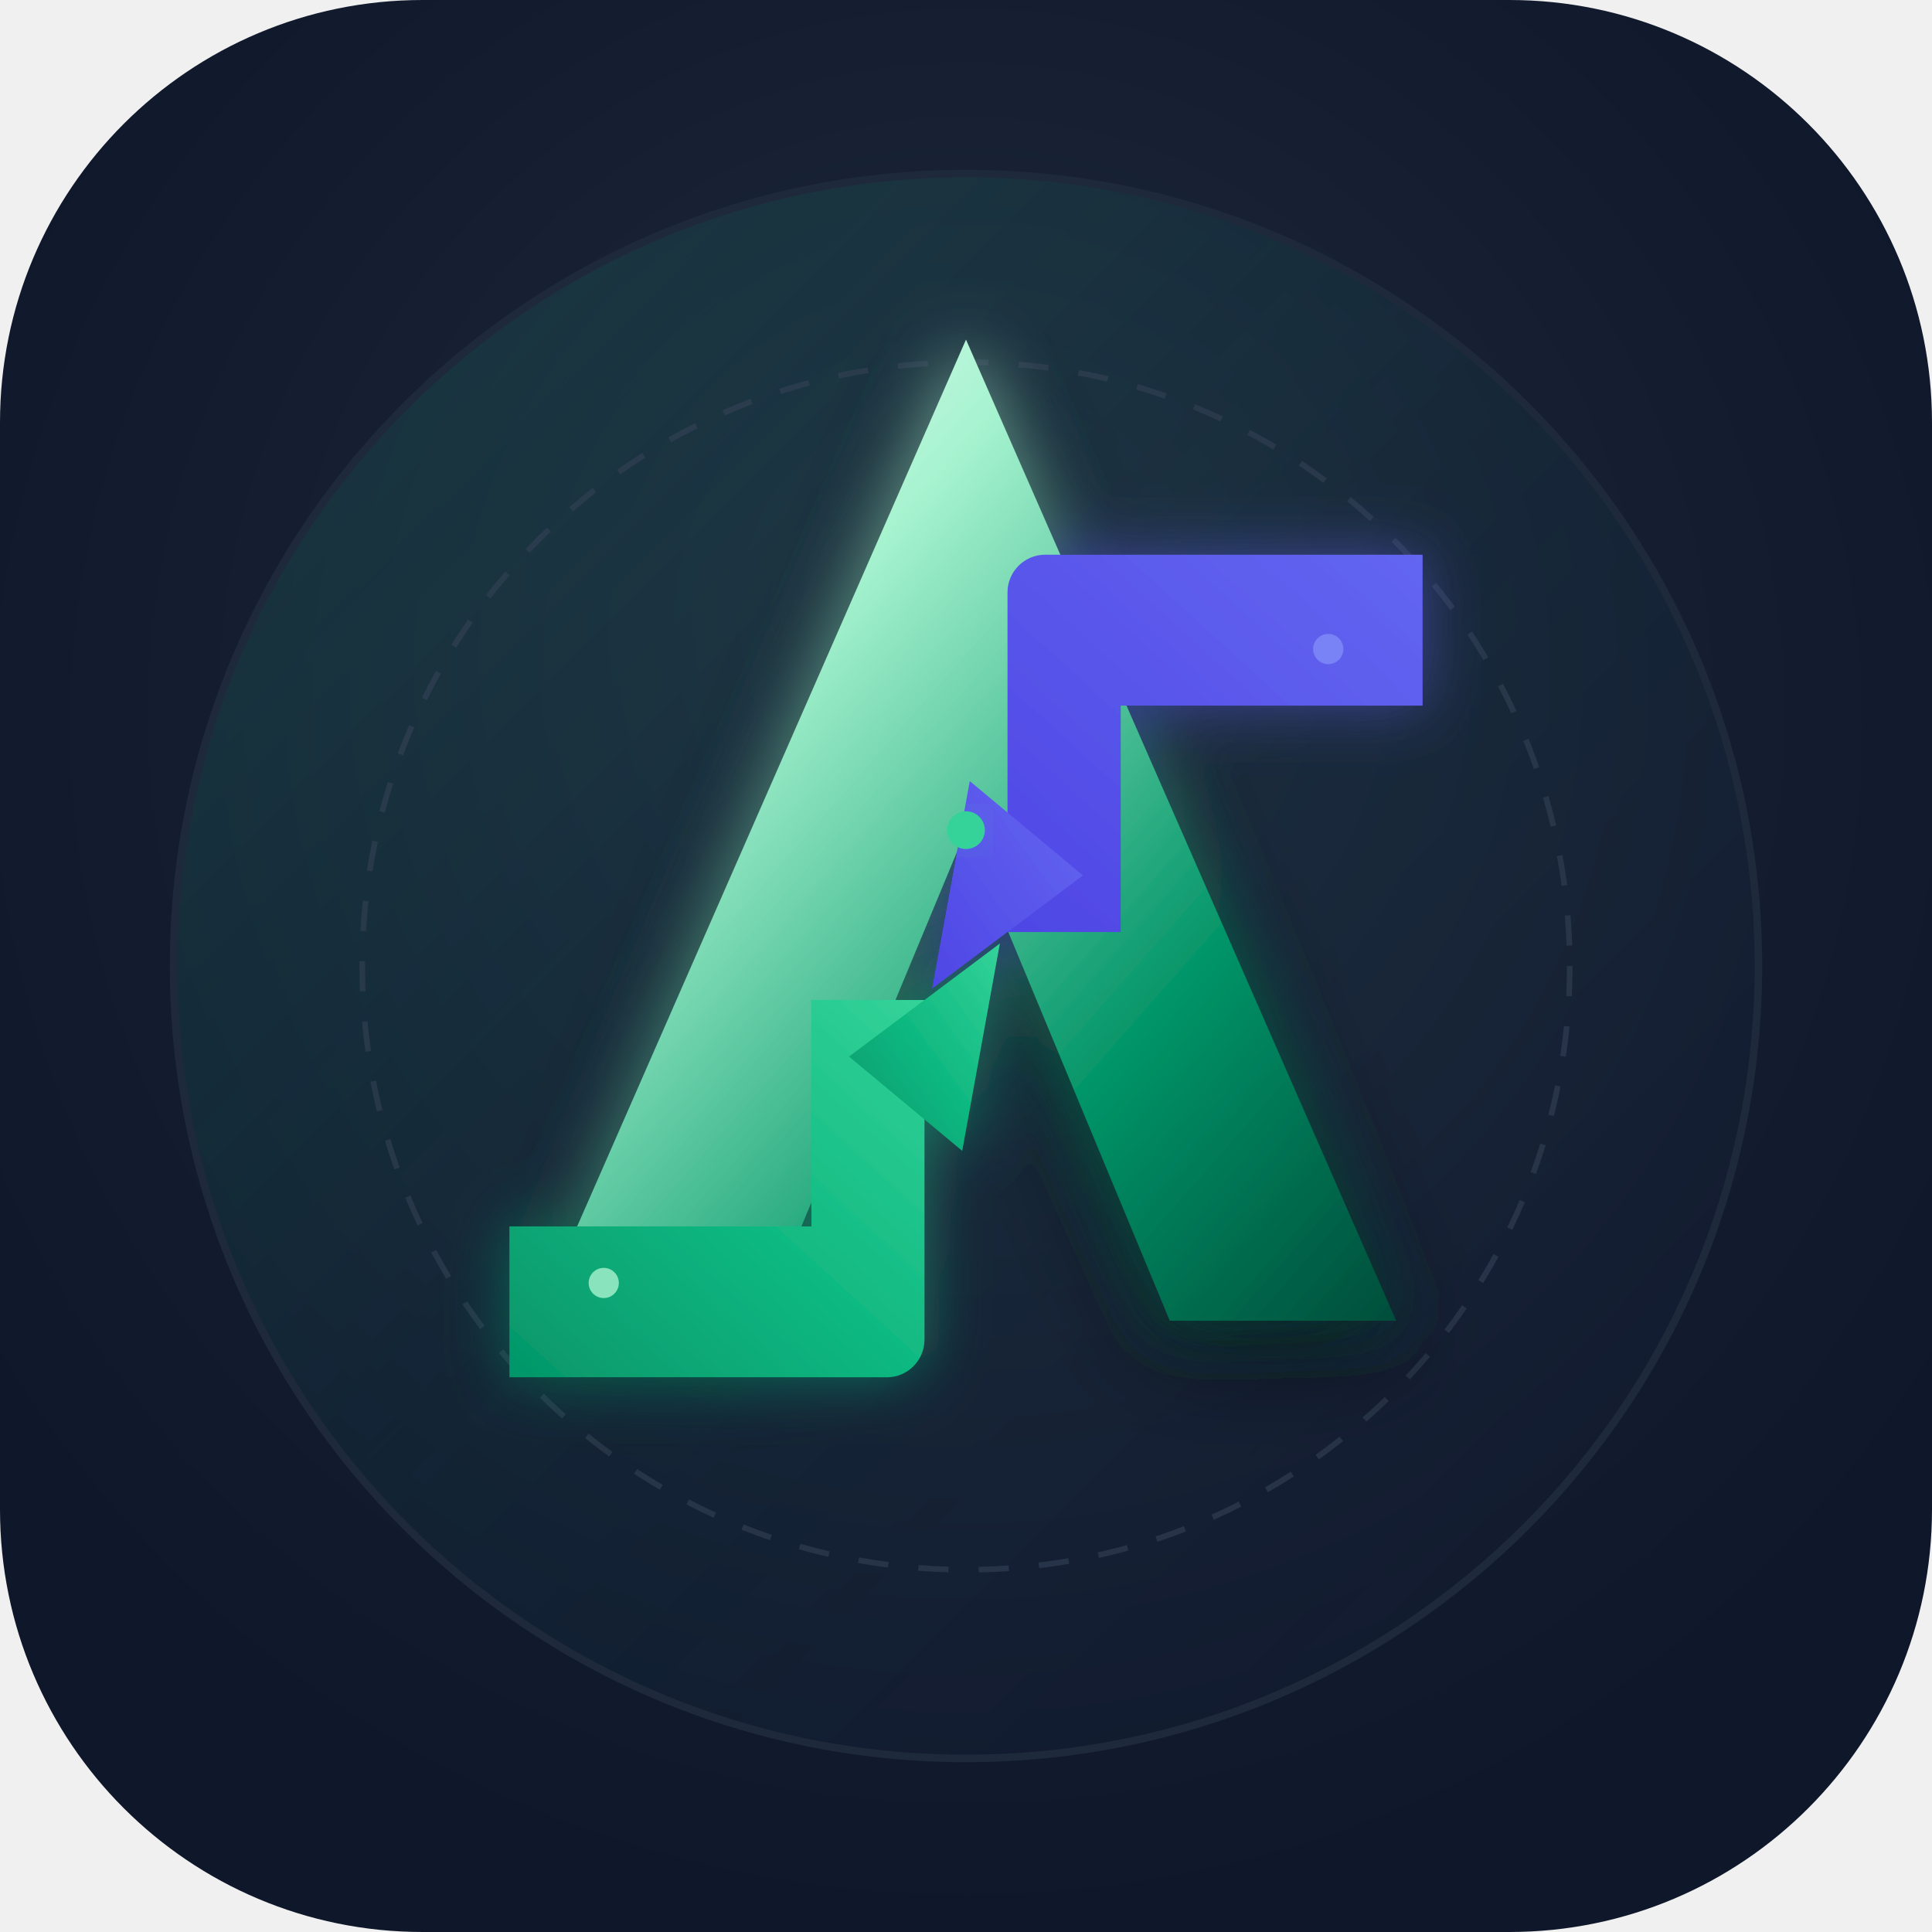
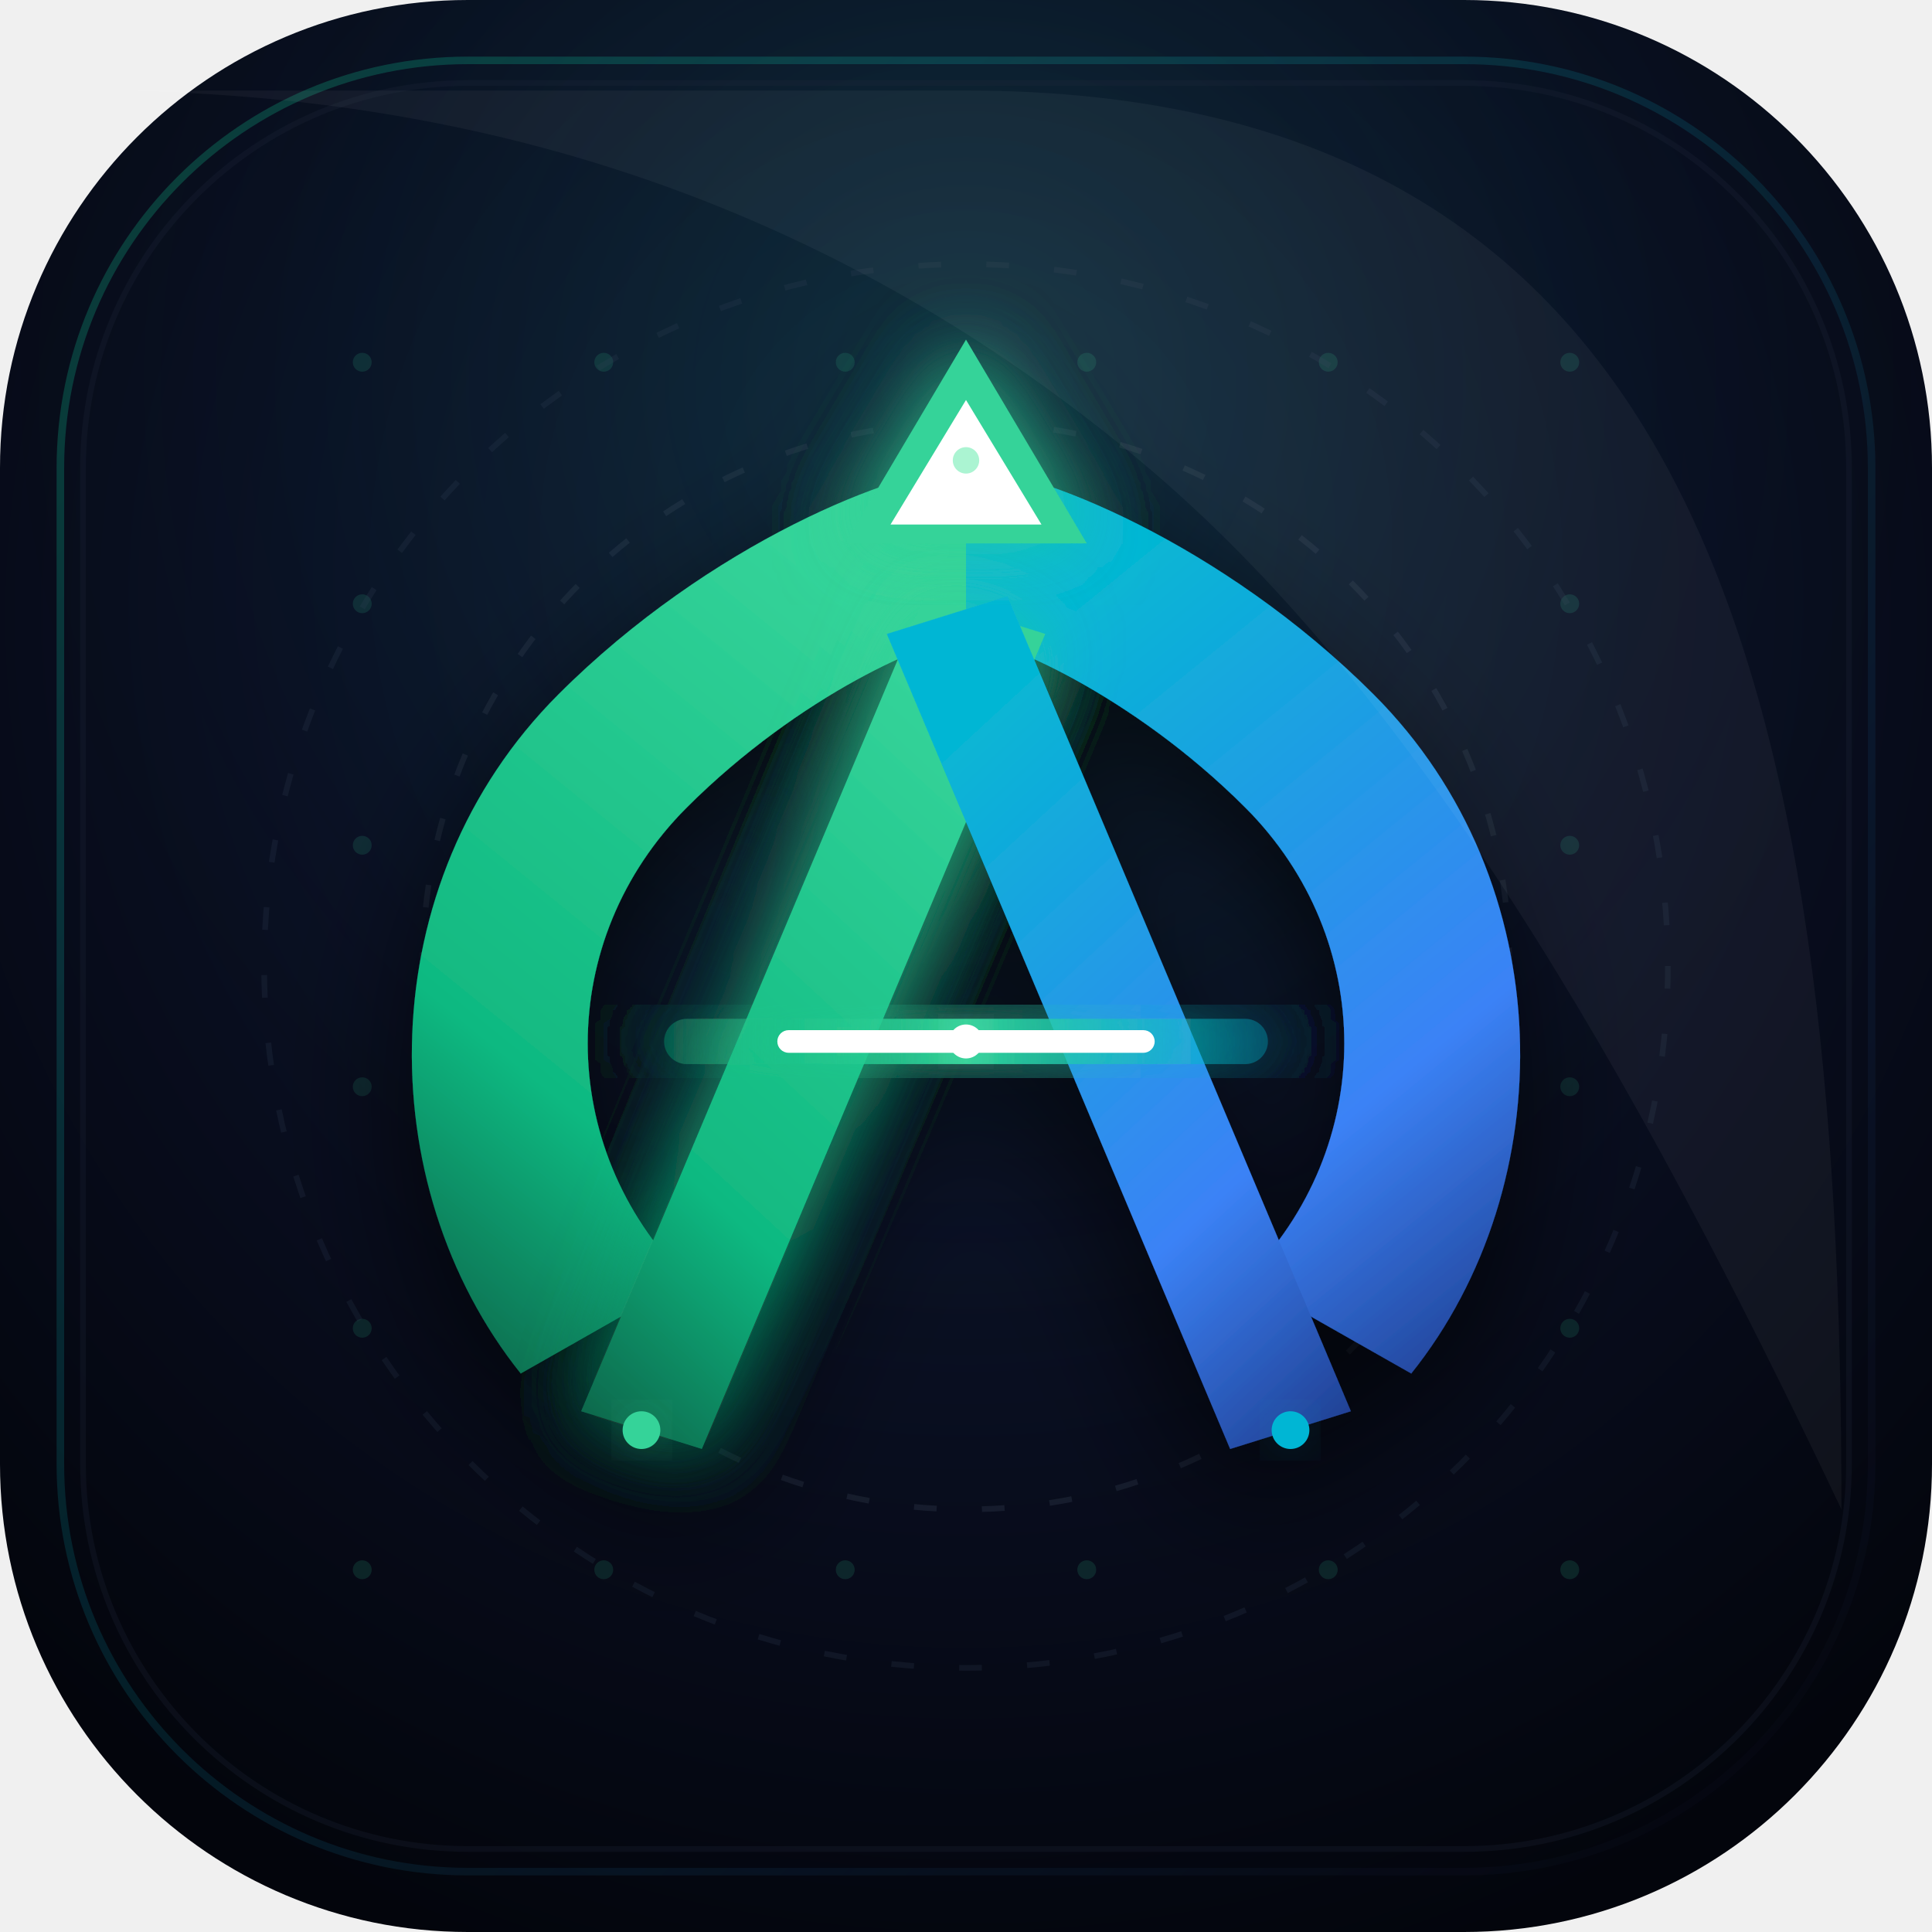
<svg xmlns="http://www.w3.org/2000/svg" viewBox="0 0 512 512" width="512" height="512">
  <defs>
-     <radialGradient id="bgGrad" cx="50%" cy="40%" r="60%" fx="50%" fy="30%">
-       <stop offset="0%" stop-color="#1e293b" />
-       <stop offset="100%" stop-color="#0f172a" />
+     <radialGradient id="spaceBg" cx="50%" cy="35%" r="70%" fx="50%" fy="25%">
+       <stop offset="0%" stop-color="#111c38" />
+       <stop offset="50%" stop-color="#0a1024" />
+       <stop offset="100%" stop-color="#03050c" />
    </radialGradient>
-     <linearGradient id="glowGrad" x1="0%" y1="0%" x2="100%" y2="100%">
-       <stop offset="0%" stop-color="#34d399" stop-opacity="0.15" />
-       <stop offset="50%" stop-color="#14b8a6" stop-opacity="0.05" />
+     <linearGradient id="ringGrad" x1="0%" y1="0%" x2="100%" y2="100%">
+       <stop offset="0%" stop-color="#10b981" stop-opacity="0.35" />
+       <stop offset="50%" stop-color="#06b6d4" stop-opacity="0.15" />
      <stop offset="100%" stop-color="#6366f1" stop-opacity="0" />
    </linearGradient>
-     <linearGradient id="metalGrad" x1="0%" y1="0%" x2="100%" y2="100%">
-       <stop offset="0%" stop-color="#ffffff" />
-       <stop offset="30%" stop-color="#a7f3d0" />
-       <stop offset="70%" stop-color="#059669" />
-       <stop offset="100%" stop-color="#064e3b" />
-     </linearGradient>
-     <linearGradient id="arrowGrad1" x1="0%" y1="100%" x2="100%" y2="0%">
-       <stop offset="0%" stop-color="#059669" />
-       <stop offset="50%" stop-color="#10b981" />
+     <linearGradient id="emeraldAscent" x1="0%" y1="100%" x2="50%" y2="0%">
+       <stop offset="0%" stop-color="#065f46" />
+       <stop offset="35%" stop-color="#10b981" />
      <stop offset="100%" stop-color="#34d399" />
    </linearGradient>
-     <linearGradient id="arrowGrad2" x1="100%" y1="0%" x2="0%" y2="100%">
-       <stop offset="0%" stop-color="#6366f1" />
-       <stop offset="100%" stop-color="#4f46e5" />
+     <linearGradient id="indigoDescent" x1="100%" y1="100%" x2="50%" y2="0%">
+       <stop offset="0%" stop-color="#1e3a8a" />
+       <stop offset="35%" stop-color="#3b82f6" />
+       <stop offset="100%" stop-color="#06b6d4" />
    </linearGradient>
-     <filter id="shadow" x="-20%" y="-20%" width="140%" height="140%">
-       <feDropShadow dx="0" dy="8" stdDeviation="12" flood-color="#000000" flood-opacity="0.5" />
+     <linearGradient id="mintBridge" x1="0%" y1="0%" x2="100%" y2="0%">
+       <stop offset="0%" stop-color="#10b981" stop-opacity="0.3" />
+       <stop offset="50%" stop-color="#34d399" />
+       <stop offset="100%" stop-color="#06b6d4" stop-opacity="0.3" />
+     </linearGradient>
+     <filter id="heavyShadow" x="-20%" y="-20%" width="140%" height="140%">
+       <feDropShadow dx="0" dy="14" stdDeviation="18" flood-color="#000000" flood-opacity="0.7" />
    </filter>
-     <filter id="neonGlow" x="-20%" y="-20%" width="140%" height="140%">
-       <feGaussianBlur stdDeviation="8" result="blur" />
-       <feComponentTransfer in="blur" result="glow1">
-         <feFuncA type="linear" slope="0.5" />
+     <filter id="neonGlow" x="-30%" y="-30%" width="160%" height="160%">
+       <feGaussianBlur stdDeviation="10" result="blur" />
+       <feComponentTransfer in="blur" result="glow">
+         <feFuncA type="linear" slope="0.75" />
      </feComponentTransfer>
      <feMerge>
-         <feMergeNode in="glow1" />
+         <feMergeNode in="glow" />
        <feMergeNode in="SourceGraphic" />
      </feMerge>
    </filter>
+     <radialGradient id="ambientLight" cx="50%" cy="20%" r="55%">
+       <stop offset="0%" stop-color="#10b981" stop-opacity="0.15" />
+       <stop offset="100%" stop-color="#000000" stop-opacity="0" />
+     </radialGradient>
  </defs>
-   <rect width="512" height="512" rx="112" fill="url(#bgGrad)" />
-   <circle cx="256" cy="256" r="210" fill="url(#glowGrad)" stroke="#1e293b" stroke-width="2" />
-   <circle cx="256" cy="256" r="160" fill="none" stroke="#334155" stroke-dasharray="8 8" stroke-width="1.5" opacity="0.6" />
-   <g filter="url(#neonGlow)">
-     <path d="M 256,90               L 370,350               L 310,350               L 256,220               L 202,350               L 142,350 Z" fill="url(#metalGrad)" filter="url(#shadow)" />
-     <path d="M 120,380               L 220,380               A 10,10 0 0,0 230,370              L 230,280              L 200,280              L 200,340              L 120,340              Z" fill="url(#arrowGrad1)" transform="translate(15, -15)" />
-     <polygon points="250,265 210,295 240,320" fill="url(#arrowGrad1)" transform="translate(15, -15)" />
-     <path d="M 392,132               L 292,132               A 10,10 0 0,0 282,142              L 282,232              L 312,232              L 312,172              L 392,172              Z" fill="url(#arrowGrad2)" transform="translate(-15, 15)" />
-     <polygon points="262,247 302,217 272,192" fill="url(#arrowGrad2)" transform="translate(-15, 15)" />
+   <rect width="512" height="512" rx="124" fill="url(#spaceBg)" />
+   <rect width="512" height="512" rx="124" fill="url(#ambientLight)" />
+   <rect x="16" y="16" width="480" height="480" rx="108" fill="none" stroke="url(#ringGrad)" stroke-width="2" opacity="0.85" />
+   <rect x="22" y="22" width="468" height="468" rx="102" fill="none" stroke="#1e293b" stroke-width="1.5" opacity="0.25" />
+   <g opacity="0.14">
+     <circle cx="96" cy="96" r="2.5" fill="#34d399" />
+     <circle cx="160" cy="96" r="2.5" fill="#34d399" />
+     <circle cx="224" cy="96" r="2.5" fill="#34d399" />
+     <circle cx="288" cy="96" r="2.5" fill="#34d399" />
+     <circle cx="352" cy="96" r="2.5" fill="#34d399" />
+     <circle cx="416" cy="96" r="2.5" fill="#34d399" />
+     <circle cx="96" cy="160" r="2.5" fill="#34d399" />
+     <circle cx="416" cy="160" r="2.5" fill="#34d399" />
+     <circle cx="96" cy="224" r="2.5" fill="#34d399" />
+     <circle cx="416" cy="224" r="2.5" fill="#34d399" />
+     <circle cx="96" cy="288" r="2.5" fill="#34d399" />
+     <circle cx="416" cy="288" r="2.5" fill="#34d399" />
+     <circle cx="96" cy="352" r="2.5" fill="#34d399" />
+     <circle cx="416" cy="352" r="2.5" fill="#34d399" />
+     <circle cx="96" cy="416" r="2.5" fill="#34d399" />
+     <circle cx="160" cy="416" r="2.5" fill="#34d399" />
+     <circle cx="224" cy="416" r="2.5" fill="#34d399" />
+     <circle cx="288" cy="416" r="2.5" fill="#34d399" />
+     <circle cx="352" cy="416" r="2.5" fill="#34d399" />
+     <circle cx="416" cy="416" r="2.5" fill="#34d399" />
  </g>
-   <circle cx="256" cy="220" r="5" fill="#34d399" filter="url(#neonGlow)" />
-   <circle cx="160" cy="340" r="4" fill="#a7f3d0" opacity="0.8" />
-   <circle cx="352" cy="172" r="4" fill="#818cf8" opacity="0.8" />
+   <g opacity="0.22" stroke-dasharray="6 12">
+     <circle cx="256" cy="256" r="186" fill="none" stroke="#334155" stroke-width="1.5" />
+     <circle cx="256" cy="256" r="144" fill="none" stroke="#475569" stroke-width="1.5" />
+   </g>
+   <g filter="url(#heavyShadow)">
+     <path d="M 374,364              C 414,314 414,234 364,184              C 324,144 274,124 256,124              L 256,169              C 265,169 300,184 330,214              C 365,249 365,304 330,339              Z" fill="url(#indigoDescent)" />
+     <path d="M 138,364              C 98,314 98,234 148,184              C 188,144 238,124 256,124              L 256,169              C 247,169 212,184 182,214              C 147,249 147,304 182,339              Z" fill="url(#emeraldAscent)" />
+     <path d="M 154,374               L 245,158               L 277,168               L 186,384               Z" fill="url(#emeraldAscent)" filter="url(#neonGlow)" />
+     <path d="M 358,374               L 267,158               L 235,168               L 326,384               Z" fill="url(#indigoDescent)" />
+     <polygon points="256,90 288,144 224,144" fill="#34d399" filter="url(#neonGlow)" />
+     <polygon points="256,106 276,139 236,139" fill="#ffffff" />
+     <rect x="176" y="270" width="160" height="12" rx="6" fill="url(#mintBridge)" filter="url(#neonGlow)" />
+     <rect x="206" y="273" width="100" height="6" rx="3" fill="#ffffff" />
+   </g>
+   <path d="M 24,24             C 140,24 230,62 302,122             C 374,182 432,282 488,400            C 488,180 450,24 256,24            Z" fill="#ffffff" opacity="0.045" />
+   <circle cx="256" cy="276" r="4.5" fill="#ffffff" filter="url(#neonGlow)" />
+   <circle cx="170" cy="379" r="5" fill="#34d399" filter="url(#neonGlow)" />
+   <circle cx="342" cy="379" r="5" fill="#06b6d4" filter="url(#neonGlow)" />
+   <circle cx="256" cy="122" r="3.5" fill="#a7f3d0" opacity="0.95" />
</svg>
